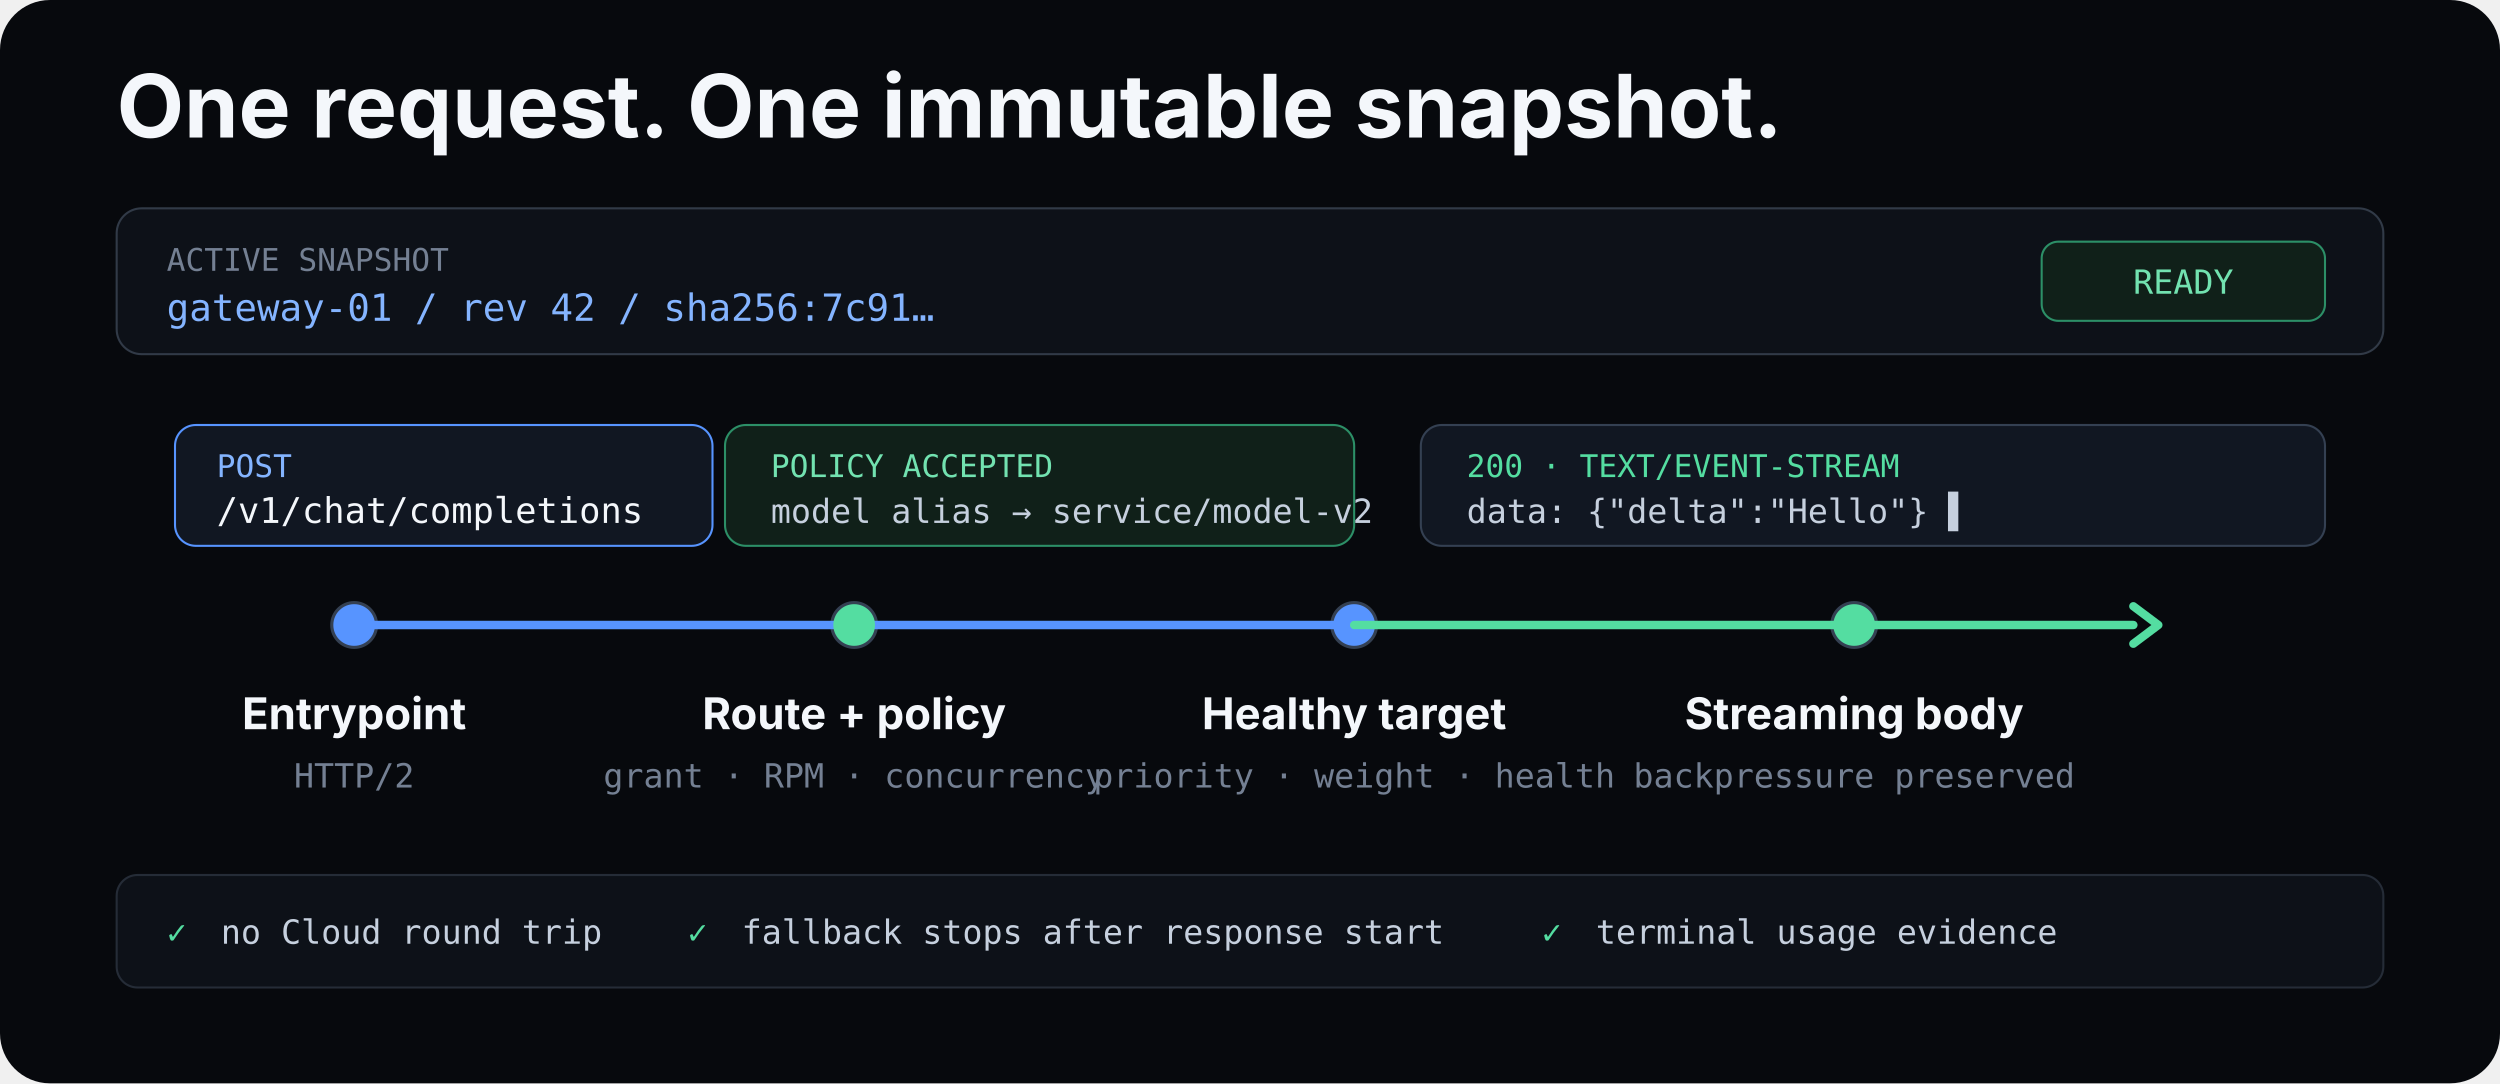
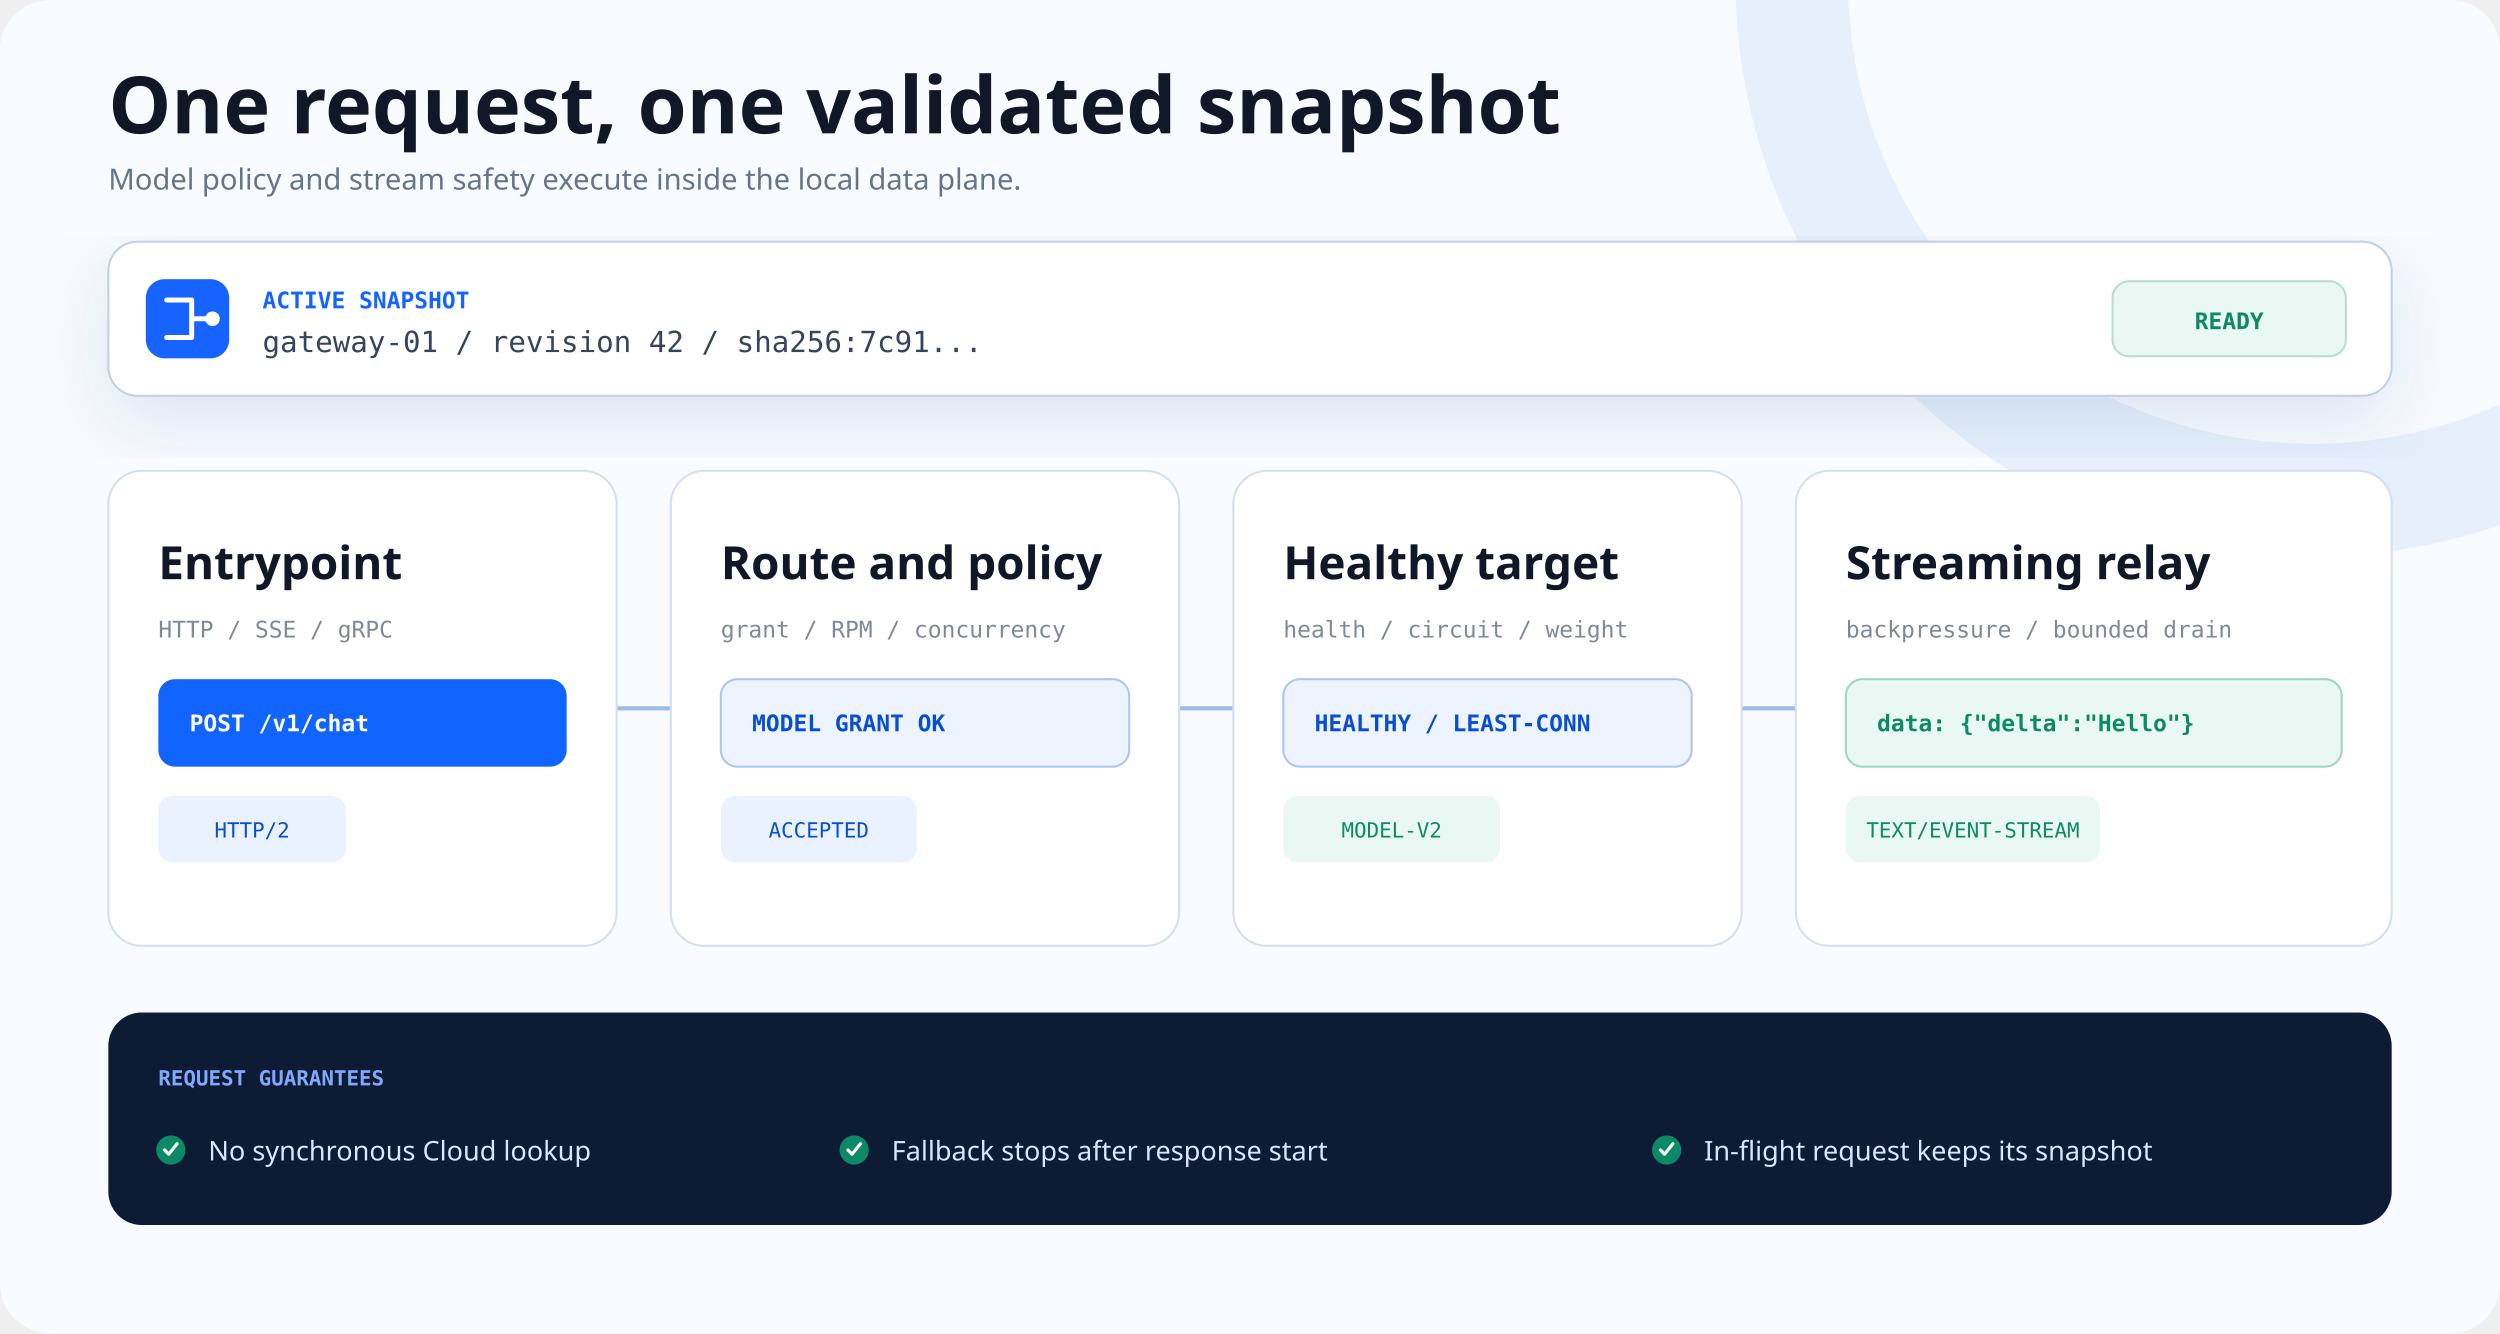
- <svg xmlns="http://www.w3.org/2000/svg" width="1200" height="520" viewBox="0 0 1200 520" role="img" aria-labelledby="title desc">
-   <rect width="1200" height="520" rx="24" fill="#07090d" />
-   <text x="56" y="66" fill="#f4f7fb" font-family="-apple-system, BlinkMacSystemFont, Segoe UI, sans-serif" font-size="42" font-weight="720">One request. One immutable snapshot.</text>
-   <g id="base-snapshot">
-     <rect x="56" y="100" width="1088" height="70" rx="12" fill="#0d1118" stroke="#313a47" />
-     <text x="80" y="130" fill="#748093" font-family="ui-monospace, SFMono-Regular, Menlo, monospace" font-size="15">ACTIVE SNAPSHOT</text>
-     <text x="80" y="154" fill="#84b4ff" font-family="ui-monospace, SFMono-Regular, Menlo, monospace" font-size="18">gateway-01 / rev 42 / sha256:7c91…</text>
-     <rect x="980" y="116" width="136" height="38" rx="8" fill="#102019" stroke="#2c8f67" />
-     <text x="1048" y="141" text-anchor="middle" fill="#72e2b0" font-family="ui-monospace, SFMono-Regular, Menlo, monospace" font-size="16">READY</text>
+ <svg xmlns="http://www.w3.org/2000/svg" width="1200" height="640" viewBox="0 0 1200 640" role="img" aria-labelledby="title desc">
+   <defs>
+     <filter id="panel-shadow" x="-20%" y="-20%" width="140%" height="160%">
+       <feDropShadow dx="0" dy="12" stdDeviation="18" flood-color="#244c89" flood-opacity="0.12" />
+     </filter>
+   </defs>
+   <rect width="1200" height="640" rx="24" fill="#f8fbff" />
+   <circle cx="1110" cy="-10" r="250" fill="none" stroke="#dce9fb" stroke-width="54" opacity="0.64" />
+   <text x="52" y="64" fill="#101827" font-family="Geist Variable, Segoe UI, sans-serif" font-size="38" font-weight="720">One request, one validated snapshot</text>
+   <text x="52" y="91" fill="#64748b" font-family="Geist Variable, Segoe UI, sans-serif" font-size="14">Model policy and stream safety execute inside the local data plane.</text>
+   <g id="base-snapshot" filter="url(#panel-shadow)">
+     <rect x="52" y="116" width="1096" height="74" rx="14" fill="#ffffff" stroke="#bfd0e8" />
+     <rect x="70" y="134" width="40" height="38" rx="9" fill="#1264ff" />
+     <path d="M80 144h12v18H80m12-9h7" fill="none" stroke="#ffffff" stroke-linecap="round" stroke-linejoin="round" stroke-width="2.4" />
+     <circle cx="102" cy="153" r="3.5" fill="#ffffff" />
+     <text x="126" y="148" fill="#1264ff" font-family="Geist Mono Variable, Consolas, monospace" font-size="11" font-weight="720">ACTIVE SNAPSHOT</text>
+     <text x="126" y="169" fill="#34445c" font-family="Geist Mono Variable, Consolas, monospace" font-size="14">gateway-01 / revision 42 / sha256:7c91...</text>
+     <rect x="1014" y="135" width="112" height="36" rx="8" fill="#eaf8f3" stroke="#b7dfd1" />
+     <text x="1070" y="158" text-anchor="middle" fill="#0c8a65" font-family="Geist Mono Variable, Consolas, monospace" font-size="11" font-weight="740">READY</text>
  </g>
  <g id="pipeline-base">
-     <path d="M170 300H1024" fill="none" stroke="#26303d" stroke-width="4" stroke-linecap="round" />
-     <circle cx="170" cy="300" r="10" fill="#0d1118" stroke="#344052" stroke-width="3" />
-     <circle cx="410" cy="300" r="10" fill="#0d1118" stroke="#344052" stroke-width="3" />
-     <circle cx="650" cy="300" r="10" fill="#0d1118" stroke="#344052" stroke-width="3" />
-     <circle cx="890" cy="300" r="10" fill="#0d1118" stroke="#344052" stroke-width="3" />
-     <g font-family="-apple-system, BlinkMacSystemFont, Segoe UI, sans-serif">
-       <text x="170" y="350" text-anchor="middle" fill="#f4f7fb" font-size="21" font-weight="650">Entrypoint</text>
-       <text x="410" y="350" text-anchor="middle" fill="#f4f7fb" font-size="21" font-weight="650">Route + policy</text>
-       <text x="650" y="350" text-anchor="middle" fill="#f4f7fb" font-size="21" font-weight="650">Healthy target</text>
-       <text x="890" y="350" text-anchor="middle" fill="#f4f7fb" font-size="21" font-weight="650">Streaming body</text>
+     <path d="M296 340h42M566 340h42M836 340h42" fill="none" stroke="#9ebce8" stroke-width="2" />
+     <path d="M331 334l8 6-8 6M601 334l8 6-8 6M871 334l8 6-8 6" fill="none" stroke="#6f9add" stroke-linecap="round" stroke-linejoin="round" stroke-width="2" />
+     <rect x="52" y="226" width="244" height="228" rx="16" fill="#ffffff" stroke="#d4e0f0" />
+     <rect x="322" y="226" width="244" height="228" rx="16" fill="#ffffff" stroke="#d4e0f0" />
+     <rect x="592" y="226" width="244" height="228" rx="16" fill="#ffffff" stroke="#d4e0f0" />
+     <rect x="862" y="226" width="286" height="228" rx="16" fill="#ffffff" stroke="#d4e0f0" />
+     <g font-family="Geist Variable, Segoe UI, sans-serif">
+       <text x="76" y="278" fill="#101827" font-size="22" font-weight="680">Entrypoint</text>
+       <text x="346" y="278" fill="#101827" font-size="22" font-weight="680">Route and policy</text>
+       <text x="616" y="278" fill="#101827" font-size="22" font-weight="680">Healthy target</text>
+       <text x="886" y="278" fill="#101827" font-size="22" font-weight="680">Streaming relay</text>
    </g>
-     <g fill="#748093" font-family="ui-monospace, SFMono-Regular, Menlo, monospace" font-size="16">
-       <text x="170" y="378" text-anchor="middle">HTTP/2</text>
-       <text x="410" y="378" text-anchor="middle">grant · RPM · concurrency</text>
-       <text x="650" y="378" text-anchor="middle">priority · weight · health</text>
-       <text x="890" y="378" text-anchor="middle">backpressure preserved</text>
+     <g fill="#7d899b" font-family="Geist Mono Variable, Consolas, monospace" font-size="11">
+       <text x="76" y="306">HTTP / SSE / gRPC</text>
+       <text x="346" y="306">grant / RPM / concurrency</text>
+       <text x="616" y="306">health / circuit / weight</text>
+       <text x="886" y="306">backpressure / bounded drain</text>
+     </g>
+     <g>
+       <rect x="76" y="382" width="90" height="32" rx="7" fill="#eaf2ff" />
+       <text x="121" y="402" text-anchor="middle" fill="#084ed0" font-family="Geist Mono Variable, Consolas, monospace" font-size="10">HTTP/2</text>
+       <rect x="346" y="382" width="94" height="32" rx="7" fill="#eaf2ff" />
+       <text x="393" y="402" text-anchor="middle" fill="#084ed0" font-family="Geist Mono Variable, Consolas, monospace" font-size="10">ACCEPTED</text>
+       <rect x="616" y="382" width="104" height="32" rx="7" fill="#eaf8f3" />
+       <text x="668" y="402" text-anchor="middle" fill="#0c8a65" font-family="Geist Mono Variable, Consolas, monospace" font-size="10">MODEL-V2</text>
+       <rect x="886" y="382" width="122" height="32" rx="7" fill="#eaf8f3" />
+       <text x="947" y="402" text-anchor="middle" fill="#0c8a65" font-family="Geist Mono Variable, Consolas, monospace" font-size="10">TEXT/EVENT-STREAM</text>
    </g>
  </g>
  <g id="request-packet">
-     <rect x="84" y="204" width="258" height="58" rx="10" fill="#111722" stroke="#5794ff" />
-     <text x="104" y="229" fill="#84b4ff" font-family="ui-monospace, SFMono-Regular, Menlo, monospace" font-size="15">POST</text>
-     <text x="104" y="251" fill="#f4f7fb" font-family="ui-monospace, SFMono-Regular, Menlo, monospace" font-size="17">/v1/chat/completions</text>
+     <rect x="76" y="326" width="196" height="42" rx="8" fill="#1264ff" />
+     <text x="91" y="351" fill="#ffffff" font-family="Geist Mono Variable, Consolas, monospace" font-size="11" font-weight="700">POST /v1/chat</text>
  </g>
  <g id="policy-proof">
-     <path d="M170 300H650" fill="none" stroke="#5794ff" stroke-width="4" stroke-linecap="round" />
-     <circle cx="170" cy="300" r="10" fill="#5794ff" />
-     <circle cx="410" cy="300" r="10" fill="#54dda1" />
-     <circle cx="650" cy="300" r="10" fill="#5794ff" />
-     <rect x="348" y="204" width="302" height="58" rx="10" fill="#102019" stroke="#2c8f67" />
-     <text x="370" y="229" fill="#72e2b0" font-family="ui-monospace, SFMono-Regular, Menlo, monospace" font-size="15">POLICY ACCEPTED</text>
-     <text x="370" y="251" fill="#c6d0de" font-family="ui-monospace, SFMono-Regular, Menlo, monospace" font-size="16">model alias → service/model-v2</text>
+     <rect x="346" y="326" width="196" height="42" rx="8" fill="#eef4ff" stroke="#aac6f1" />
+     <text x="361" y="351" fill="#084ed0" font-family="Geist Mono Variable, Consolas, monospace" font-size="11" font-weight="700">MODEL GRANT OK</text>
+     <rect x="616" y="326" width="196" height="42" rx="8" fill="#eef4ff" stroke="#aac6f1" />
+     <text x="631" y="351" fill="#084ed0" font-family="Geist Mono Variable, Consolas, monospace" font-size="11" font-weight="700">HEALTHY / LEAST-CONN</text>
  </g>
  <g id="stream-output">
-     <path d="M650 300H1024" fill="none" stroke="#54dda1" stroke-width="4" stroke-linecap="round" />
-     <circle cx="890" cy="300" r="10" fill="#54dda1" />
-     <path d="M1024 291L1036 300 1024 309" fill="none" stroke="#54dda1" stroke-width="4" stroke-linecap="round" stroke-linejoin="round" />
-     <rect x="682" y="204" width="434" height="58" rx="10" fill="#111722" stroke="#344052" />
-     <text x="704" y="229" fill="#54dda1" font-family="ui-monospace, SFMono-Regular, Menlo, monospace" font-size="15">200 · TEXT/EVENT-STREAM</text>
-     <text x="704" y="251" fill="#c6d0de" font-family="ui-monospace, SFMono-Regular, Menlo, monospace" font-size="16">data: {"delta":"Hello"}  ▌</text>
+     <rect x="886" y="326" width="238" height="42" rx="8" fill="#eaf8f3" stroke="#9ed5c4" />
+     <text x="901" y="351" fill="#0c8a65" font-family="Geist Mono Variable, Consolas, monospace" font-size="11" font-weight="700">data: {"delta":"Hello"}</text>
  </g>
-   <g id="terminal-proof" font-family="ui-monospace, SFMono-Regular, Menlo, monospace">
-     <rect x="56" y="420" width="1088" height="54" rx="10" fill="#0d1118" stroke="#252c37" />
-     <text x="80" y="453" fill="#54dda1" font-size="16">✓</text>
-     <text x="106" y="453" fill="#c6d0de" font-size="16">no Cloud round trip</text>
-     <text x="330" y="453" fill="#54dda1" font-size="16">✓</text>
-     <text x="356" y="453" fill="#c6d0de" font-size="16">fallback stops after response start</text>
-     <text x="740" y="453" fill="#54dda1" font-size="16">✓</text>
-     <text x="766" y="453" fill="#c6d0de" font-size="16">terminal usage evidence</text>
+   <g id="terminal-proof" font-family="Geist Variable, Segoe UI, sans-serif">
+     <rect x="52" y="486" width="1096" height="102" rx="16" fill="#0e1b35" />
+     <text x="76" y="521" fill="#80aaff" font-family="Geist Mono Variable, Consolas, monospace" font-size="10" font-weight="720">REQUEST GUARANTEES</text>
+     <circle cx="82" cy="552" r="7" fill="#0c8a65" />
+     <path d="M79 552l2 2 4-5" fill="none" stroke="#ffffff" stroke-linecap="round" stroke-linejoin="round" stroke-width="1.5" />
+     <text x="100" y="557" fill="#d9e7ff" font-size="13">No synchronous Cloud lookup</text>
+     <circle cx="410" cy="552" r="7" fill="#0c8a65" />
+     <path d="M407 552l2 2 4-5" fill="none" stroke="#ffffff" stroke-linecap="round" stroke-linejoin="round" stroke-width="1.5" />
+     <text x="428" y="557" fill="#d9e7ff" font-size="13">Fallback stops after response start</text>
+     <circle cx="800" cy="552" r="7" fill="#0c8a65" />
+     <path d="M797 552l2 2 4-5" fill="none" stroke="#ffffff" stroke-linecap="round" stroke-linejoin="round" stroke-width="1.5" />
+     <text x="818" y="557" fill="#d9e7ff" font-size="13">In-flight request keeps its snapshot</text>
  </g>
</svg>
